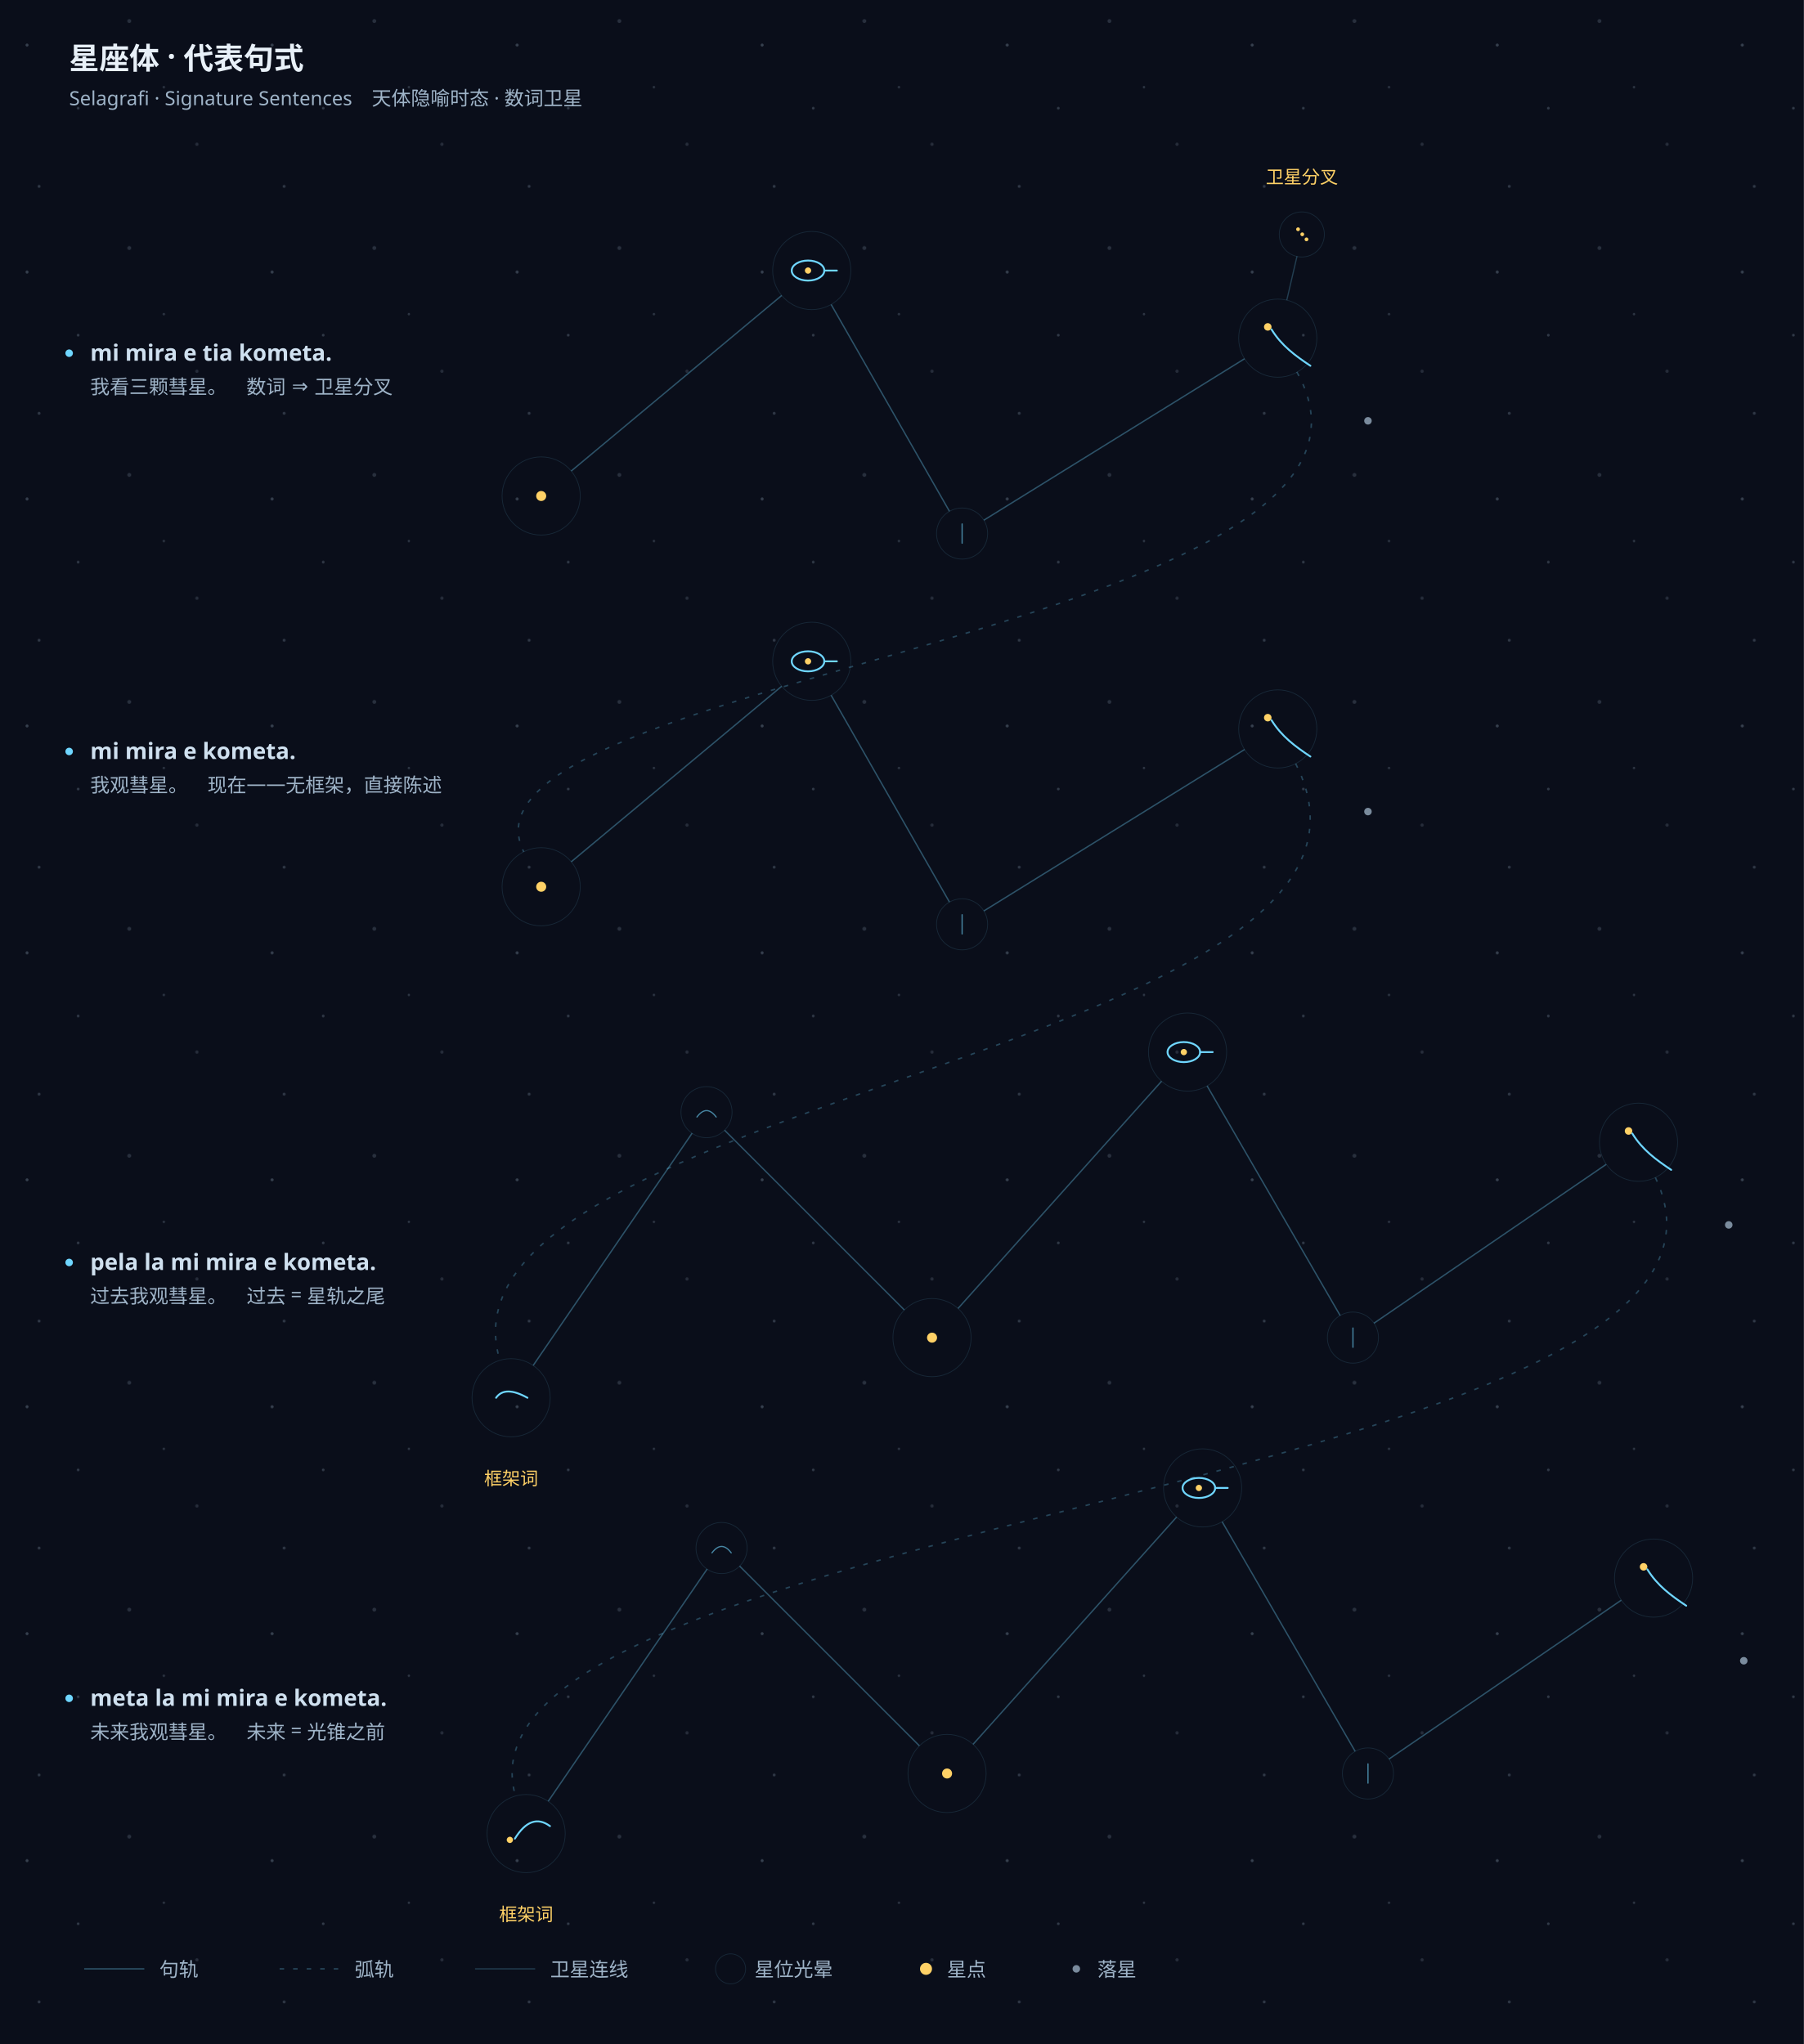
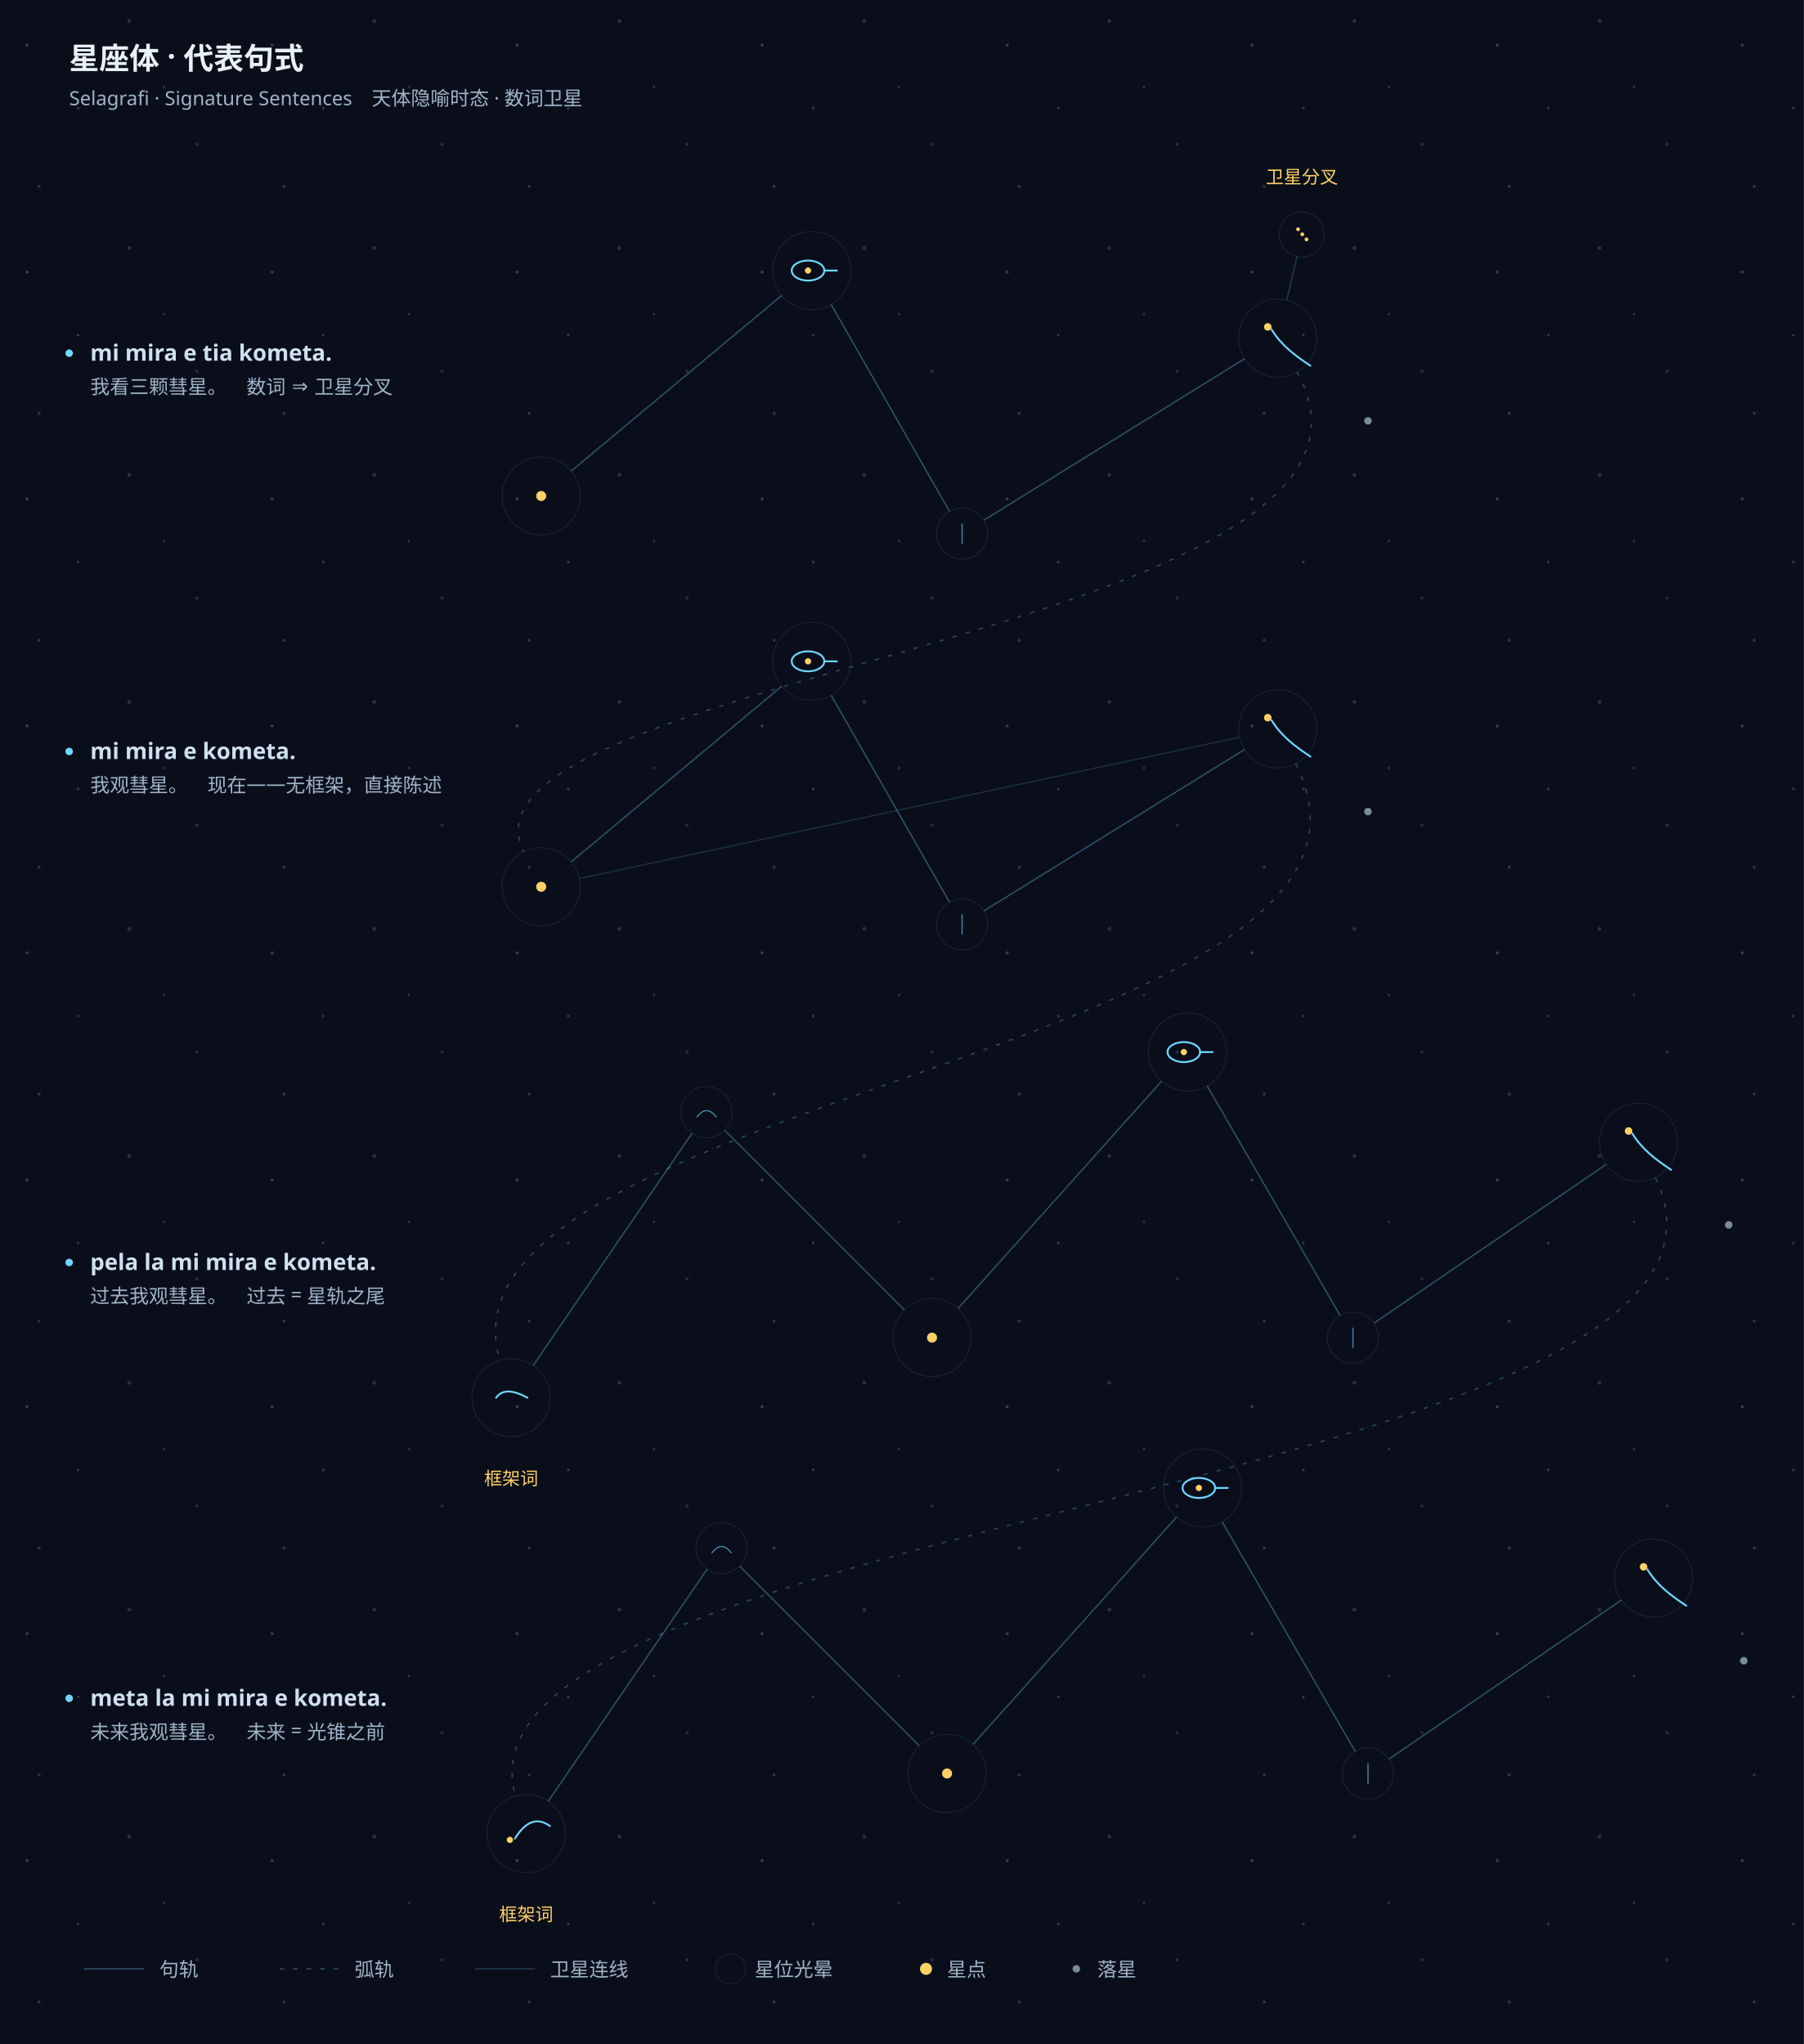
<svg xmlns="http://www.w3.org/2000/svg" viewBox="0 0 1200 1360" width="1200" height="1360">
  <style>
    .s{fill:none;stroke:#6fd6ff;stroke-width:3;stroke-linecap:round;stroke-linejoin:round}
    .d{fill:#ffd166;stroke:none}
    .halo{fill:none;stroke:#6fd6ff;stroke-width:.5;opacity:.13}
    .track{fill:none;stroke:#6fd6ff;stroke-width:.9;opacity:.34}
+     .close{fill:none;stroke:#6fd6ff;stroke-width:.9;opacity:.16}
    .arc{fill:none;stroke:#6fd6ff;stroke-width:1;opacity:.27;stroke-dasharray:3 6}
    .bond{fill:none;stroke:#6fd6ff;stroke-width:.8;opacity:.24}
    .fall{fill:#9fb4c8;stroke:none;opacity:.75}
    .t{fill:#e8f0f8;font-family:sans-serif;font-size:20px;font-weight:bold}
    .sub{fill:#9fb4c8;font-family:sans-serif;font-size:13px}
    .cap{fill:#cfe0ef;font-family:sans-serif;font-size:15px;font-weight:bold}
    .capz{fill:#9fb4c8;font-family:sans-serif;font-size:13px}
    .lg{fill:#9fb4c8;font-family:sans-serif;font-size:13px}
    .an{fill:#ffd166;font-family:sans-serif;font-size:12px;text-anchor:middle}
  </style>
  <defs>
    <pattern id="sky" width="163" height="151" patternUnits="userSpaceOnUse">
      <circle cx="18" cy="30" r="1" fill="#9fb4c8" opacity=".30" />
      <circle cx="86" cy="14" r="1.3" fill="#9fb4c8" opacity=".20" />
      <circle cx="52" cy="72" r=".9" fill="#9fb4c8" opacity=".26" />
      <circle cx="131" cy="96" r="1.1" fill="#9fb4c8" opacity=".18" />
      <circle cx="26" cy="124" r="1" fill="#9fb4c8" opacity=".24" />
      <circle cx="109" cy="58" r=".8" fill="#9fb4c8" opacity=".24" />
    </pattern>
    <g id="mi">
      <circle class="d" cx="60" cy="60" r="8" />
    </g>
    <g id="mira">
      <ellipse class="s" cx="54" cy="60" rx="26" ry="16" />
      <circle class="d" cx="54" cy="60" r="5" />
      <path class="s" d="M80 60 H100" />
    </g>
    <g id="e">
      <path class="s" d="M60 36 V84" />
    </g>
    <g id="kometa">
      <circle class="d" cx="44" cy="42" r="6" />
      <path class="s" d="M50 46 C66 72 88 88 112 104" />
    </g>
    <g id="pela">
      <path class="s" d="M86 60 Q50 40 36 60" />
    </g>
    <g id="la">
      <path class="s" d="M36 72 Q60 40 84 72" />
    </g>
    <g id="meta">
      <circle class="d" cx="34" cy="70" r="5" />
      <path class="s" d="M42 68 Q68 26 98 48" />
    </g>
    <g id="num3">
      <circle class="d" cx="40" cy="38" r="4.5" />
      <circle class="d" cx="50" cy="50" r="4.5" />
      <circle class="d" cx="60" cy="62" r="4.5" />
    </g>
  </defs>
  <rect width="1200" height="1360" fill="#0a0e1a" />
  <rect width="1200" height="1360" fill="url(#sky)" />
  <path class="arc" d="M862.7 247.5 C 960 420, 290 450, 348.4 566.8" />
  <path class="arc" d="M861.9 508.1 C 960 700, 280 730, 332.5 905.1" />
  <path class="arc" d="M1101.2 783.5 C 1200 990, 290 1010, 342.9 1195" />
  <path class="track" d="M380 313.4 L520 196.6 M552.9 202.6 L631.6 340.2 M654.5 346.1 L827.9 238.7" />
  <path class="track" d="M380 573.4 L520 456.6 M552.9 462.6 L631.6 600.2 M654.5 606.1 L827.9 498.7" />
+   <path class="close" d="M824.6 490.5 L385.4 584.5" />
  <path class="track" d="M354.7 908.5 L460.4 754 M482 752 L601.6 871.6 M637.3 870.6 L772.7 719.4 M803 722.5 L891.5 875.3 M914 880.4 L1068.5 774.7" />
  <path class="track" d="M364.7 1198.5 L470.4 1044 M492 1042 L611.6 1161.6 M647.3 1160.6 L782.7 1009.4 M813 1012.5 L901.5 1165.3 M924 1170.4 L1078.5 1064.7" />
  <circle class="halo" cx="360" cy="330" r="26" />
  <circle class="halo" cx="540" cy="180" r="26" />
  <circle class="halo" cx="640" cy="355" r="17" />
  <circle class="halo" cx="850" cy="225" r="26" />
  <circle class="halo" cx="866" cy="156" r="15" />
  <circle class="halo" cx="360" cy="590" r="26" />
  <circle class="halo" cx="540" cy="440" r="26" />
  <circle class="halo" cx="640" cy="615" r="17" />
  <circle class="halo" cx="850" cy="485" r="26" />
  <circle class="halo" cx="340" cy="930" r="26" />
  <circle class="halo" cx="470" cy="740" r="17" />
  <circle class="halo" cx="620" cy="890" r="26" />
  <circle class="halo" cx="790" cy="700" r="26" />
  <circle class="halo" cx="900" cy="890" r="17" />
  <circle class="halo" cx="1090" cy="760" r="26" />
  <circle class="halo" cx="350" cy="1220" r="26" />
  <circle class="halo" cx="480" cy="1030" r="17" />
  <circle class="halo" cx="630" cy="1180" r="26" />
  <circle class="halo" cx="800" cy="990" r="26" />
  <circle class="halo" cx="910" cy="1180" r="17" />
  <circle class="halo" cx="1100" cy="1050" r="26" />
  <g transform="translate(335,305) scale(.417)">
    <use href="#mi" />
  </g>
  <g transform="translate(515,155) scale(.417)">
    <use href="#mira" />
  </g>
  <g transform="translate(624,339) scale(.267)" opacity=".6">
    <use href="#e" />
  </g>
  <g transform="translate(825,200) scale(.417)">
    <use href="#kometa" />
  </g>
  <g transform="translate(852.3,141.9) scale(.28)">
    <use href="#num3" />
  </g>
  <path class="bond" d="M856 199.7 L862.8 170.5" />
  <text x="866" y="122" class="an">卫星分叉</text>
  <circle class="fall" cx="910" cy="280" r="2.5" />
  <g transform="translate(335,565) scale(.417)">
    <use href="#mi" />
  </g>
  <g transform="translate(515,415) scale(.417)">
    <use href="#mira" />
  </g>
  <g transform="translate(624,599) scale(.267)" opacity=".6">
    <use href="#e" />
  </g>
  <g transform="translate(825,460) scale(.417)">
    <use href="#kometa" />
  </g>
  <circle class="fall" cx="910" cy="540" r="2.5" />
  <g transform="translate(315,905) scale(.417)">
    <use href="#pela" />
  </g>
  <text x="340" y="988" class="an">框架词</text>
  <g transform="translate(454,724) scale(.267)" opacity=".6">
    <use href="#la" />
  </g>
  <g transform="translate(595,865) scale(.417)">
    <use href="#mi" />
  </g>
  <g transform="translate(765,675) scale(.417)">
    <use href="#mira" />
  </g>
  <g transform="translate(884,874) scale(.267)" opacity=".6">
    <use href="#e" />
  </g>
  <g transform="translate(1065,735) scale(.417)">
    <use href="#kometa" />
  </g>
  <circle class="fall" cx="1150" cy="815" r="2.5" />
  <g transform="translate(325,1195) scale(.417)">
    <use href="#meta" />
  </g>
  <text x="350" y="1278" class="an">框架词</text>
  <g transform="translate(464,1014) scale(.267)" opacity=".6">
    <use href="#la" />
  </g>
  <g transform="translate(605,1155) scale(.417)">
    <use href="#mi" />
  </g>
  <g transform="translate(775,965) scale(.417)">
    <use href="#mira" />
  </g>
  <g transform="translate(894,1164) scale(.267)" opacity=".6">
    <use href="#e" />
  </g>
  <g transform="translate(1075,1025) scale(.417)">
    <use href="#kometa" />
  </g>
  <circle class="fall" cx="1160" cy="1105" r="2.5" />
  <text x="46" y="46" class="t">星座体 · 代表句式</text>
  <text x="46" y="70" class="sub">Selagrafi · Signature Sentences　天体隐喻时态 · 数词卫星</text>
  <circle cx="46" cy="235" r="2.5" fill="#6fd6ff" />
  <text x="60" y="240" class="cap">mi mira e tia kometa.</text>
  <text x="60" y="262" class="capz">我看三颗彗星。　数词 ⇒ 卫星分叉</text>
  <circle cx="46" cy="500" r="2.5" fill="#6fd6ff" />
  <text x="60" y="505" class="cap">mi mira e kometa.</text>
  <text x="60" y="527" class="capz">我观彗星。　现在——无框架，直接陈述</text>
  <circle cx="46" cy="840" r="2.5" fill="#6fd6ff" />
  <text x="60" y="845" class="cap">pela la mi mira e kometa.</text>
  <text x="60" y="867" class="capz">过去我观彗星。　过去 = 星轨之尾</text>
  <circle cx="46" cy="1130" r="2.5" fill="#6fd6ff" />
  <text x="60" y="1135" class="cap">meta la mi mira e kometa.</text>
  <text x="60" y="1157" class="capz">未来我观彗星。　未来 = 光锥之前</text>
  <path class="track" d="M56 1310 H96" />
  <text x="106" y="1315" class="lg">句轨</text>
  <path class="arc" d="M186 1310 H226" />
  <text x="236" y="1315" class="lg">弧轨</text>
  <path class="bond" d="M316 1310 H356" />
  <text x="366" y="1315" class="lg">卫星连线</text>
  <circle class="halo" cx="486" cy="1310" r="10" />
  <text x="502" y="1315" class="lg">星位光晕</text>
  <circle class="d" cx="616" cy="1310" r="4" />
  <text x="630" y="1315" class="lg">星点</text>
  <circle class="fall" cx="716" cy="1310" r="2.5" />
  <text x="730" y="1315" class="lg">落星</text>
</svg>
